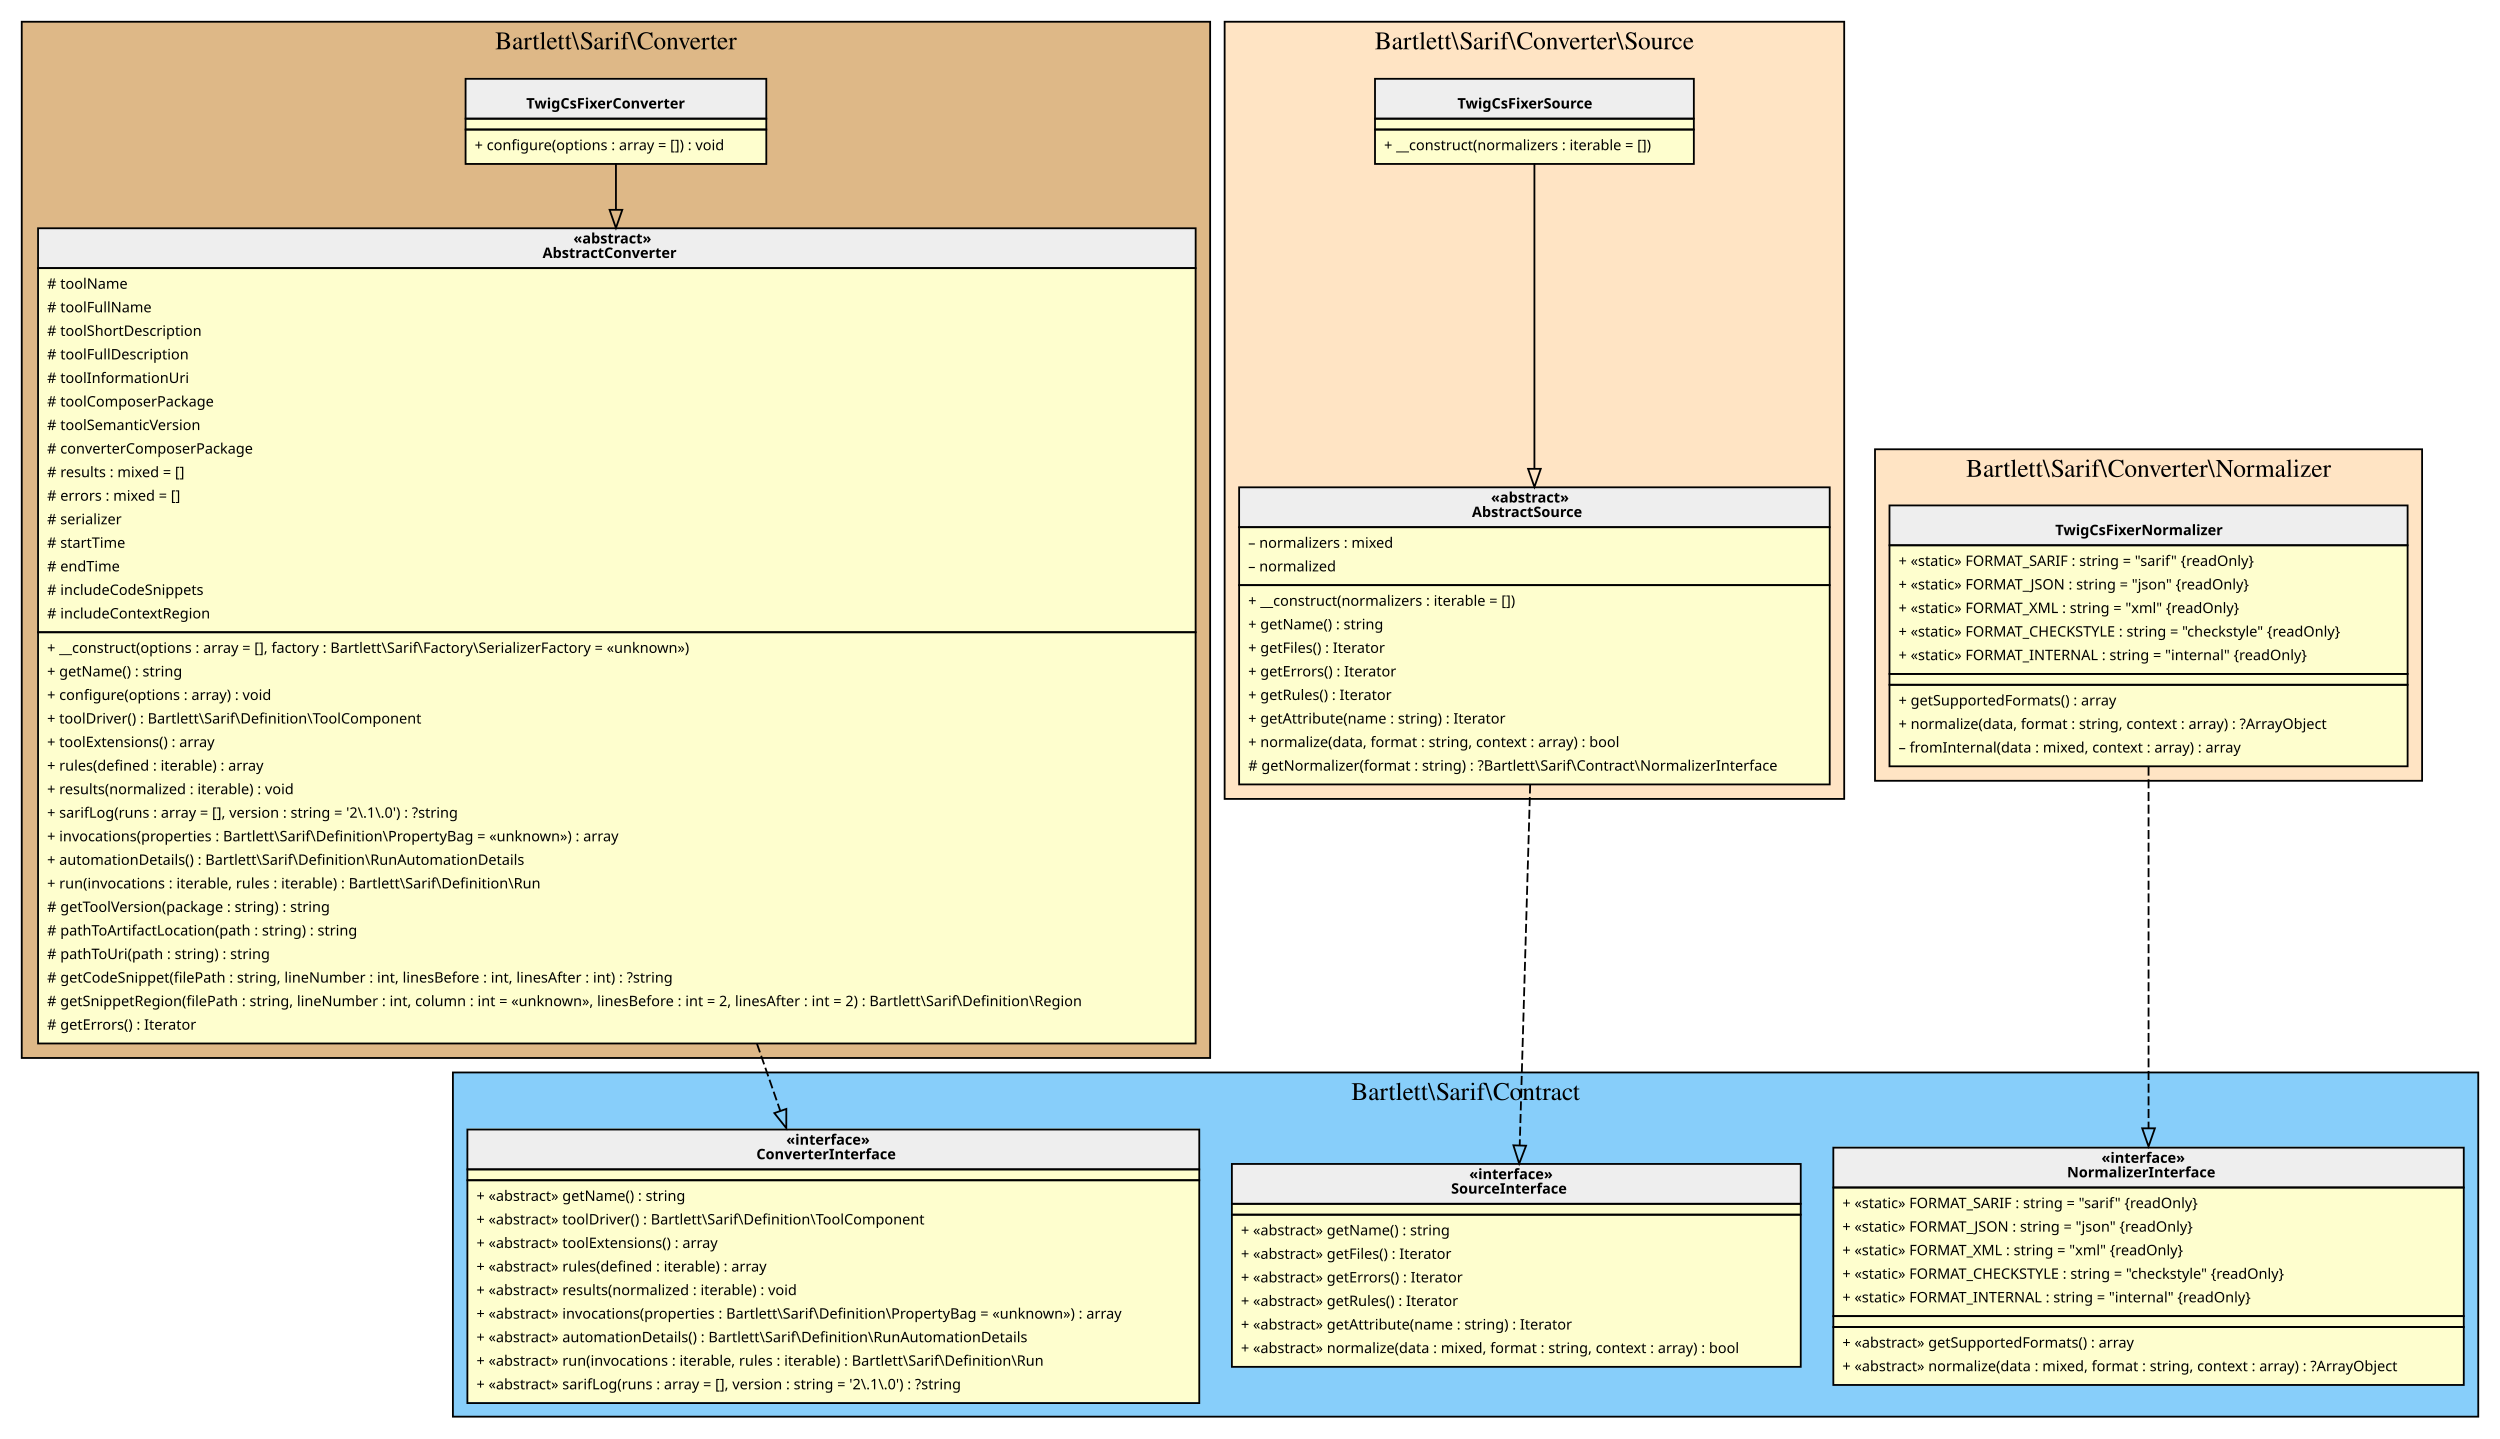
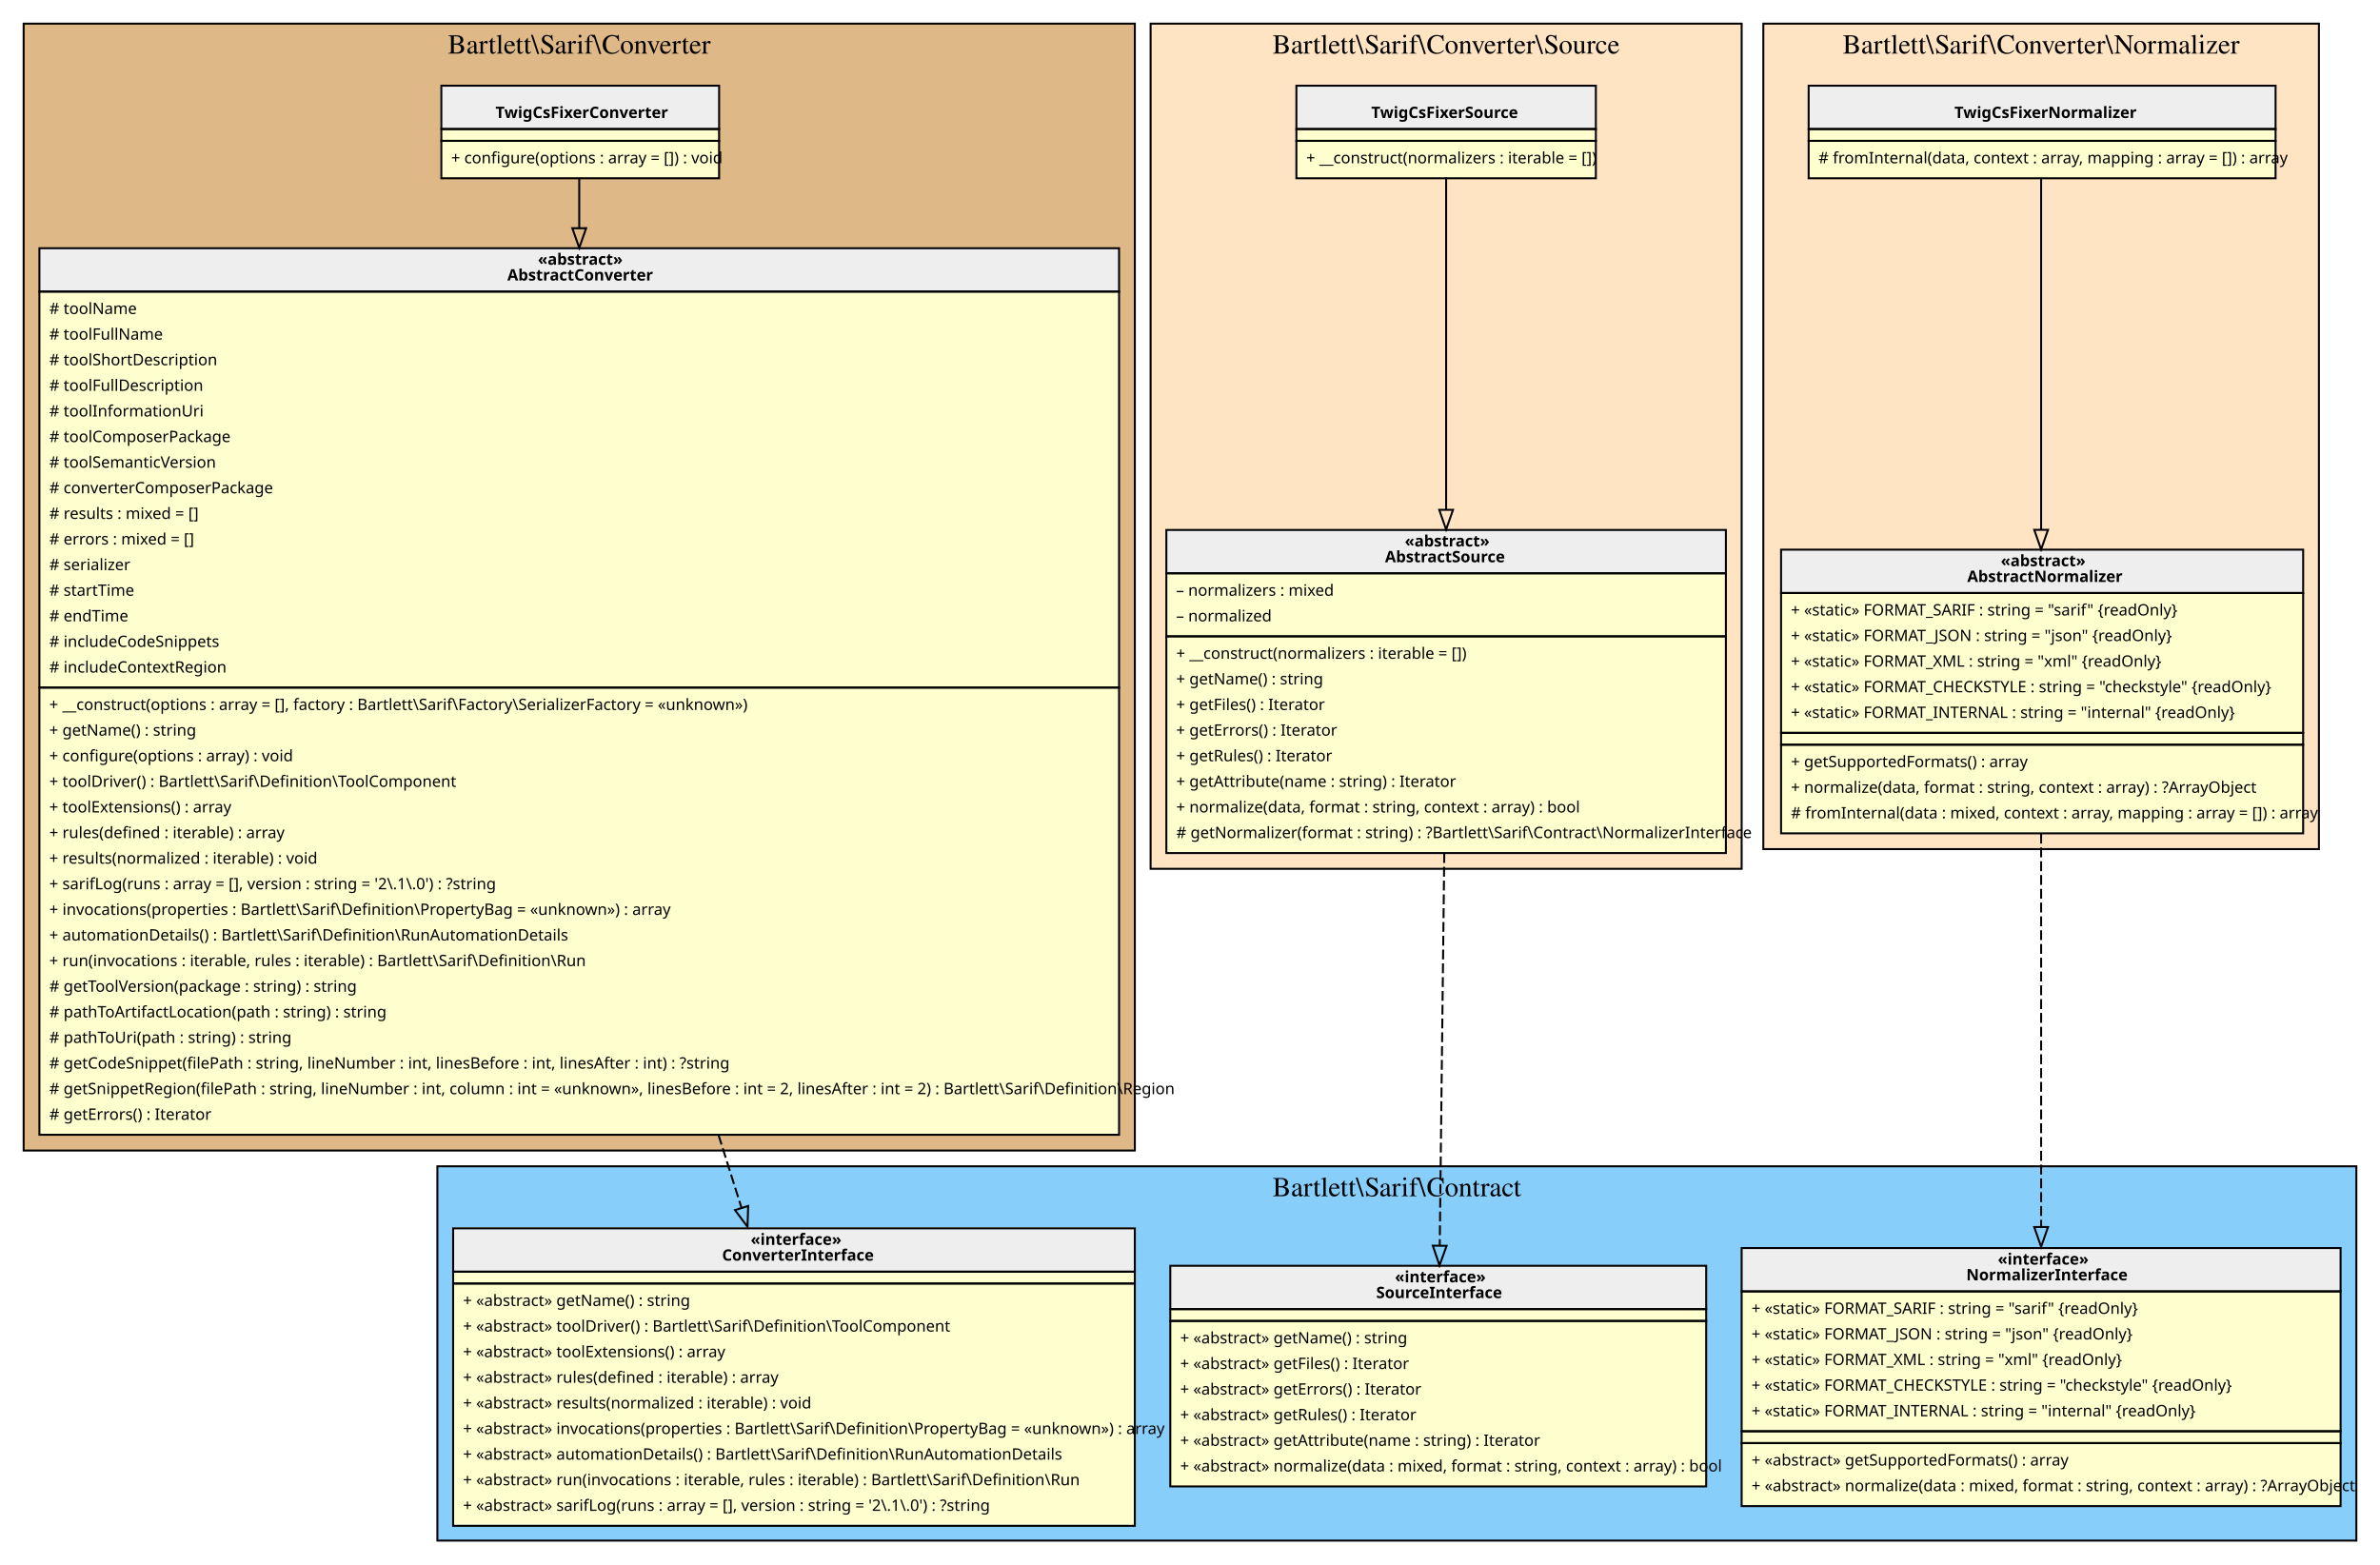
- <svg xmlns="http://www.w3.org/2000/svg" width="1380pt" height="794pt" viewBox="0.00 0.00 1380.00 794.00">
+ <svg xmlns="http://www.w3.org/2000/svg" width="1208pt" height="794pt" viewBox="0.00 0.00 1208.00 794.00">
  <g id="graph0" class="graph" transform="scale(1 1) rotate(0) translate(4 790)">
    <g id="clust1" class="cluster">
-       <polygon fill="BurlyWood" stroke="black" points="8,-206 8,-778 664,-778 664,-206 8,-206" />
-       <text text-anchor="middle" x="336" y="-762.8" font-family="Times,serif" font-size="14.00">Bartlett\Sarif\Converter</text>
+       <polygon fill="BurlyWood" stroke="black" points="8,-206 8,-778 572,-778 572,-206 8,-206" />
+       <text text-anchor="middle" x="290" y="-762.8" font-family="Times,serif" font-size="14.00">Bartlett\Sarif\Converter</text>
    </g>
    <g id="clust2" class="cluster">
-       <polygon fill="LightSkyBlue" stroke="black" points="246,-8 246,-198 1364,-198 1364,-8 246,-8" />
-       <text text-anchor="middle" x="805" y="-182.8" font-family="Times,serif" font-size="14.00">Bartlett\Sarif\Contract</text>
+       <polygon fill="LightSkyBlue" stroke="black" points="218,-8 218,-198 1192,-198 1192,-8 218,-8" />
+       <text text-anchor="middle" x="705" y="-182.8" font-family="Times,serif" font-size="14.00">Bartlett\Sarif\Contract</text>
    </g>
    <g id="clust3" class="cluster">
-       <polygon fill="Bisque" stroke="black" points="672,-349 672,-778 1014,-778 1014,-349 672,-349" />
-       <text text-anchor="middle" x="843" y="-762.8" font-family="Times,serif" font-size="14.00">Bartlett\Sarif\Converter\Source</text>
+       <polygon fill="Bisque" stroke="black" points="580,-349 580,-778 880,-778 880,-349 580,-349" />
+       <text text-anchor="middle" x="730" y="-762.8" font-family="Times,serif" font-size="14.00">Bartlett\Sarif\Converter\Source</text>
    </g>
    <g id="clust4" class="cluster">
-       <polygon fill="Bisque" stroke="black" points="1031,-359 1031,-542 1333,-542 1333,-359 1031,-359" />
-       <text text-anchor="middle" x="1182" y="-526.8" font-family="Times,serif" font-size="14.00">Bartlett\Sarif\Converter\Normalizer</text>
+       <polygon fill="Bisque" stroke="black" points="891,-359 891,-778 1173,-778 1173,-359 891,-359" />
+       <text text-anchor="middle" x="1032" y="-762.8" font-family="Times,serif" font-size="14.00">Bartlett\Sarif\Converter\Normalizer</text>
    </g>
    <g id="node1" class="node">
-       <polygon fill="#fefece" stroke="transparent" points="419,-747 253,-747 253,-700 419,-700 419,-747" />
-       <polygon fill="#eeeeee" stroke="transparent" points="253,-724.5 253,-746.5 419,-746.5 419,-724.5 253,-724.5" />
-       <polygon fill="none" stroke="black" points="253,-724.5 253,-746.5 419,-746.5 419,-724.5 253,-724.5" />
-       <text text-anchor="start" x="286.5" y="-730.1" font-family="Verdana" font-weight="bold" font-size="8.00">TwigCsFixerConverter</text>
-       <polygon fill="none" stroke="black" points="253,-718.5 253,-724.5 419,-724.5 419,-718.5 253,-718.5" />
-       <polygon fill="none" stroke="black" points="253,-699.5 253,-718.5 419,-718.5 419,-699.5 253,-699.5" />
-       <text text-anchor="start" x="258" y="-707.1" font-family="Verdana" font-size="8.00">+ configure(options : array = []) : void</text>
+       <polygon fill="#fefece" stroke="transparent" points="360.5,-747 219.5,-747 219.5,-700 360.5,-700 360.5,-747" />
+       <polygon fill="#eeeeee" stroke="transparent" points="220,-724.5 220,-746.5 361,-746.5 361,-724.5 220,-724.5" />
+       <polygon fill="none" stroke="black" points="220,-724.5 220,-746.5 361,-746.5 361,-724.5 220,-724.5" />
+       <text text-anchor="start" x="247.5" y="-730.1" font-family="Verdana" font-weight="bold" font-size="8.00">TwigCsFixerConverter</text>
+       <polygon fill="none" stroke="black" points="220,-718.5 220,-724.5 361,-724.5 361,-718.5 220,-718.5" />
+       <polygon fill="none" stroke="black" points="220,-699.5 220,-718.5 361,-718.5 361,-699.5 220,-699.5" />
+       <text text-anchor="start" x="225" y="-707.1" font-family="Verdana" font-size="8.00">+ configure(options : array = []) : void</text>
    </g>
    <g id="node2" class="node">
-       <polygon fill="#fefece" stroke="transparent" points="655.5,-664 16.5,-664 16.5,-214 655.5,-214 655.5,-664" />
-       <polygon fill="#eeeeee" stroke="transparent" points="17,-642 17,-664 656,-664 656,-642 17,-642" />
-       <polygon fill="none" stroke="black" points="17,-642 17,-664 656,-664 656,-642 17,-642" />
-       <text text-anchor="start" x="312.5" y="-655.6" font-family="Verdana" font-weight="bold" font-size="8.00">«abstract»</text>
-       <text text-anchor="start" x="295.5" y="-647.6" font-family="Verdana" font-weight="bold" font-size="8.00">AbstractConverter</text>
-       <polygon fill="none" stroke="black" points="17,-441 17,-642 656,-642 656,-441 17,-441" />
-       <text text-anchor="start" x="22" y="-630.6" font-family="Verdana" font-size="8.00"># toolName</text>
-       <text text-anchor="start" x="22" y="-617.6" font-family="Verdana" font-size="8.00"># toolFullName</text>
-       <text text-anchor="start" x="22" y="-604.6" font-family="Verdana" font-size="8.00"># toolShortDescription</text>
-       <text text-anchor="start" x="22" y="-591.6" font-family="Verdana" font-size="8.00"># toolFullDescription</text>
-       <text text-anchor="start" x="22" y="-578.6" font-family="Verdana" font-size="8.00"># toolInformationUri</text>
-       <text text-anchor="start" x="22" y="-565.6" font-family="Verdana" font-size="8.00"># toolComposerPackage</text>
-       <text text-anchor="start" x="22" y="-552.6" font-family="Verdana" font-size="8.00"># toolSemanticVersion</text>
-       <text text-anchor="start" x="22" y="-539.6" font-family="Verdana" font-size="8.00"># converterComposerPackage</text>
-       <text text-anchor="start" x="22" y="-526.6" font-family="Verdana" font-size="8.00"># results : mixed = []</text>
-       <text text-anchor="start" x="22" y="-513.6" font-family="Verdana" font-size="8.00"># errors : mixed = []</text>
-       <text text-anchor="start" x="22" y="-500.6" font-family="Verdana" font-size="8.00"># serializer</text>
-       <text text-anchor="start" x="22" y="-487.6" font-family="Verdana" font-size="8.00"># startTime</text>
-       <text text-anchor="start" x="22" y="-474.6" font-family="Verdana" font-size="8.00"># endTime</text>
-       <text text-anchor="start" x="22" y="-461.6" font-family="Verdana" font-size="8.00"># includeCodeSnippets</text>
-       <text text-anchor="start" x="22" y="-448.6" font-family="Verdana" font-size="8.00"># includeContextRegion</text>
-       <polygon fill="none" stroke="black" points="17,-214 17,-441 656,-441 656,-214 17,-214" />
-       <text text-anchor="start" x="22" y="-429.6" font-family="Verdana" font-size="8.00">+ __construct(options : array = [], factory : Bartlett\Sarif\Factory\SerializerFactory = «unknown»)</text>
-       <text text-anchor="start" x="22" y="-416.6" font-family="Verdana" font-size="8.00">+ getName() : string</text>
-       <text text-anchor="start" x="22" y="-403.6" font-family="Verdana" font-size="8.00">+ configure(options : array) : void</text>
-       <text text-anchor="start" x="22" y="-390.6" font-family="Verdana" font-size="8.00">+ toolDriver() : Bartlett\Sarif\Definition\ToolComponent</text>
-       <text text-anchor="start" x="22" y="-377.6" font-family="Verdana" font-size="8.00">+ toolExtensions() : array</text>
-       <text text-anchor="start" x="22" y="-364.6" font-family="Verdana" font-size="8.00">+ rules(defined : iterable) : array</text>
-       <text text-anchor="start" x="22" y="-351.6" font-family="Verdana" font-size="8.00">+ results(normalized : iterable) : void</text>
-       <text text-anchor="start" x="22" y="-338.6" font-family="Verdana" font-size="8.00">+ sarifLog(runs : array = [], version : string = '2\.1\.0') : ?string</text>
-       <text text-anchor="start" x="22" y="-325.6" font-family="Verdana" font-size="8.00">+ invocations(properties : Bartlett\Sarif\Definition\PropertyBag = «unknown») : array</text>
-       <text text-anchor="start" x="22" y="-312.6" font-family="Verdana" font-size="8.00">+ automationDetails() : Bartlett\Sarif\Definition\RunAutomationDetails</text>
-       <text text-anchor="start" x="22" y="-299.6" font-family="Verdana" font-size="8.00">+ run(invocations : iterable, rules : iterable) : Bartlett\Sarif\Definition\Run</text>
-       <text text-anchor="start" x="22" y="-286.6" font-family="Verdana" font-size="8.00"># getToolVersion(package : string) : string</text>
-       <text text-anchor="start" x="22" y="-273.6" font-family="Verdana" font-size="8.00"># pathToArtifactLocation(path : string) : string</text>
-       <text text-anchor="start" x="22" y="-260.6" font-family="Verdana" font-size="8.00"># pathToUri(path : string) : string</text>
-       <text text-anchor="start" x="22" y="-247.6" font-family="Verdana" font-size="8.00"># getCodeSnippet(filePath : string, lineNumber : int, linesBefore : int, linesAfter : int) : ?string</text>
-       <text text-anchor="start" x="22" y="-234.6" font-family="Verdana" font-size="8.00"># getSnippetRegion(filePath : string, lineNumber : int, column : int = «unknown», linesBefore : int = 2, linesAfter : int = 2) : Bartlett\Sarif\Definition\Region</text>
-       <text text-anchor="start" x="22" y="-221.6" font-family="Verdana" font-size="8.00"># getErrors() : Iterator</text>
+       <polygon fill="#fefece" stroke="transparent" points="564,-664 16,-664 16,-214 564,-214 564,-664" />
+       <polygon fill="#eeeeee" stroke="transparent" points="16,-642 16,-664 564,-664 564,-642 16,-642" />
+       <polygon fill="none" stroke="black" points="16,-642 16,-664 564,-664 564,-642 16,-642" />
+       <text text-anchor="start" x="269" y="-655.6" font-family="Verdana" font-weight="bold" font-size="8.00">«abstract»</text>
+       <text text-anchor="start" x="253.5" y="-647.6" font-family="Verdana" font-weight="bold" font-size="8.00">AbstractConverter</text>
+       <polygon fill="none" stroke="black" points="16,-441 16,-642 564,-642 564,-441 16,-441" />
+       <text text-anchor="start" x="21" y="-630.6" font-family="Verdana" font-size="8.00"># toolName</text>
+       <text text-anchor="start" x="21" y="-617.6" font-family="Verdana" font-size="8.00"># toolFullName</text>
+       <text text-anchor="start" x="21" y="-604.6" font-family="Verdana" font-size="8.00"># toolShortDescription</text>
+       <text text-anchor="start" x="21" y="-591.6" font-family="Verdana" font-size="8.00"># toolFullDescription</text>
+       <text text-anchor="start" x="21" y="-578.6" font-family="Verdana" font-size="8.00"># toolInformationUri</text>
+       <text text-anchor="start" x="21" y="-565.6" font-family="Verdana" font-size="8.00"># toolComposerPackage</text>
+       <text text-anchor="start" x="21" y="-552.6" font-family="Verdana" font-size="8.00"># toolSemanticVersion</text>
+       <text text-anchor="start" x="21" y="-539.6" font-family="Verdana" font-size="8.00"># converterComposerPackage</text>
+       <text text-anchor="start" x="21" y="-526.6" font-family="Verdana" font-size="8.00"># results : mixed = []</text>
+       <text text-anchor="start" x="21" y="-513.6" font-family="Verdana" font-size="8.00"># errors : mixed = []</text>
+       <text text-anchor="start" x="21" y="-500.6" font-family="Verdana" font-size="8.00"># serializer</text>
+       <text text-anchor="start" x="21" y="-487.6" font-family="Verdana" font-size="8.00"># startTime</text>
+       <text text-anchor="start" x="21" y="-474.6" font-family="Verdana" font-size="8.00"># endTime</text>
+       <text text-anchor="start" x="21" y="-461.6" font-family="Verdana" font-size="8.00"># includeCodeSnippets</text>
+       <text text-anchor="start" x="21" y="-448.6" font-family="Verdana" font-size="8.00"># includeContextRegion</text>
+       <polygon fill="none" stroke="black" points="16,-214 16,-441 564,-441 564,-214 16,-214" />
+       <text text-anchor="start" x="21" y="-429.6" font-family="Verdana" font-size="8.00">+ __construct(options : array = [], factory : Bartlett\Sarif\Factory\SerializerFactory = «unknown»)</text>
+       <text text-anchor="start" x="21" y="-416.6" font-family="Verdana" font-size="8.00">+ getName() : string</text>
+       <text text-anchor="start" x="21" y="-403.6" font-family="Verdana" font-size="8.00">+ configure(options : array) : void</text>
+       <text text-anchor="start" x="21" y="-390.6" font-family="Verdana" font-size="8.00">+ toolDriver() : Bartlett\Sarif\Definition\ToolComponent</text>
+       <text text-anchor="start" x="21" y="-377.6" font-family="Verdana" font-size="8.00">+ toolExtensions() : array</text>
+       <text text-anchor="start" x="21" y="-364.6" font-family="Verdana" font-size="8.00">+ rules(defined : iterable) : array</text>
+       <text text-anchor="start" x="21" y="-351.6" font-family="Verdana" font-size="8.00">+ results(normalized : iterable) : void</text>
+       <text text-anchor="start" x="21" y="-338.6" font-family="Verdana" font-size="8.00">+ sarifLog(runs : array = [], version : string = '2\.1\.0') : ?string</text>
+       <text text-anchor="start" x="21" y="-325.6" font-family="Verdana" font-size="8.00">+ invocations(properties : Bartlett\Sarif\Definition\PropertyBag = «unknown») : array</text>
+       <text text-anchor="start" x="21" y="-312.6" font-family="Verdana" font-size="8.00">+ automationDetails() : Bartlett\Sarif\Definition\RunAutomationDetails</text>
+       <text text-anchor="start" x="21" y="-299.6" font-family="Verdana" font-size="8.00">+ run(invocations : iterable, rules : iterable) : Bartlett\Sarif\Definition\Run</text>
+       <text text-anchor="start" x="21" y="-286.6" font-family="Verdana" font-size="8.00"># getToolVersion(package : string) : string</text>
+       <text text-anchor="start" x="21" y="-273.6" font-family="Verdana" font-size="8.00"># pathToArtifactLocation(path : string) : string</text>
+       <text text-anchor="start" x="21" y="-260.6" font-family="Verdana" font-size="8.00"># pathToUri(path : string) : string</text>
+       <text text-anchor="start" x="21" y="-247.6" font-family="Verdana" font-size="8.00"># getCodeSnippet(filePath : string, lineNumber : int, linesBefore : int, linesAfter : int) : ?string</text>
+       <text text-anchor="start" x="21" y="-234.6" font-family="Verdana" font-size="8.00"># getSnippetRegion(filePath : string, lineNumber : int, column : int = «unknown», linesBefore : int = 2, linesAfter : int = 2) : Bartlett\Sarif\Definition\Region</text>
+       <text text-anchor="start" x="21" y="-221.6" font-family="Verdana" font-size="8.00"># getErrors() : Iterator</text>
    </g>
    <g id="edge2" class="edge">
-       <path fill="none" stroke="black" d="M336,-699.86C336,-692.64 336,-683.97 336,-674.23" />
-       <polygon fill="none" stroke="black" points="339.5,-674.16 336,-664.16 332.5,-674.16 339.5,-674.16" />
+       <path fill="none" stroke="black" d="M290,-699.86C290,-692.64 290,-683.97 290,-674.23" />
+       <polygon fill="none" stroke="black" points="293.5,-674.16 290,-664.16 286.5,-674.16 293.5,-674.16" />
    </g>
    <g id="node3" class="node">
-       <polygon fill="#fefece" stroke="transparent" points="658,-167 254,-167 254,-16 658,-16 658,-167" />
-       <polygon fill="#eeeeee" stroke="transparent" points="254,-144.5 254,-166.5 658,-166.5 658,-144.5 254,-144.5" />
-       <polygon fill="none" stroke="black" points="254,-144.5 254,-166.5 658,-166.5 658,-144.5 254,-144.5" />
-       <text text-anchor="start" x="430" y="-158.1" font-family="Verdana" font-weight="bold" font-size="8.00">«interface»</text>
-       <text text-anchor="start" x="413.5" y="-150.1" font-family="Verdana" font-weight="bold" font-size="8.00">ConverterInterface</text>
-       <polygon fill="none" stroke="black" points="254,-138.5 254,-144.5 658,-144.5 658,-138.5 254,-138.5" />
-       <polygon fill="none" stroke="black" points="254,-15.5 254,-138.5 658,-138.5 658,-15.5 254,-15.5" />
-       <text text-anchor="start" x="259" y="-127.1" font-family="Verdana" font-size="8.00">+ «abstract» getName() : string</text>
-       <text text-anchor="start" x="259" y="-114.1" font-family="Verdana" font-size="8.00">+ «abstract» toolDriver() : Bartlett\Sarif\Definition\ToolComponent</text>
-       <text text-anchor="start" x="259" y="-101.1" font-family="Verdana" font-size="8.00">+ «abstract» toolExtensions() : array</text>
-       <text text-anchor="start" x="259" y="-88.1" font-family="Verdana" font-size="8.00">+ «abstract» rules(defined : iterable) : array</text>
-       <text text-anchor="start" x="259" y="-75.1" font-family="Verdana" font-size="8.00">+ «abstract» results(normalized : iterable) : void</text>
-       <text text-anchor="start" x="259" y="-62.1" font-family="Verdana" font-size="8.00">+ «abstract» invocations(properties : Bartlett\Sarif\Definition\PropertyBag = «unknown») : array</text>
-       <text text-anchor="start" x="259" y="-49.1" font-family="Verdana" font-size="8.00">+ «abstract» automationDetails() : Bartlett\Sarif\Definition\RunAutomationDetails</text>
-       <text text-anchor="start" x="259" y="-36.1" font-family="Verdana" font-size="8.00">+ «abstract» run(invocations : iterable, rules : iterable) : Bartlett\Sarif\Definition\Run</text>
-       <text text-anchor="start" x="259" y="-23.1" font-family="Verdana" font-size="8.00">+ «abstract» sarifLog(runs : array = [], version : string = '2\.1\.0') : ?string</text>
+       <polygon fill="#fefece" stroke="transparent" points="572,-167 226,-167 226,-16 572,-16 572,-167" />
+       <polygon fill="#eeeeee" stroke="transparent" points="226,-144.5 226,-166.5 572,-166.5 572,-144.5 226,-144.5" />
+       <polygon fill="none" stroke="black" points="226,-144.5 226,-166.5 572,-166.5 572,-144.5 226,-144.5" />
+       <text text-anchor="start" x="377" y="-158.1" font-family="Verdana" font-weight="bold" font-size="8.00">«interface»</text>
+       <text text-anchor="start" x="362.5" y="-150.1" font-family="Verdana" font-weight="bold" font-size="8.00">ConverterInterface</text>
+       <polygon fill="none" stroke="black" points="226,-138.5 226,-144.5 572,-144.5 572,-138.5 226,-138.5" />
+       <polygon fill="none" stroke="black" points="226,-15.5 226,-138.5 572,-138.5 572,-15.5 226,-15.5" />
+       <text text-anchor="start" x="231" y="-127.1" font-family="Verdana" font-size="8.00">+ «abstract» getName() : string</text>
+       <text text-anchor="start" x="231" y="-114.1" font-family="Verdana" font-size="8.00">+ «abstract» toolDriver() : Bartlett\Sarif\Definition\ToolComponent</text>
+       <text text-anchor="start" x="231" y="-101.1" font-family="Verdana" font-size="8.00">+ «abstract» toolExtensions() : array</text>
+       <text text-anchor="start" x="231" y="-88.1" font-family="Verdana" font-size="8.00">+ «abstract» rules(defined : iterable) : array</text>
+       <text text-anchor="start" x="231" y="-75.1" font-family="Verdana" font-size="8.00">+ «abstract» results(normalized : iterable) : void</text>
+       <text text-anchor="start" x="231" y="-62.1" font-family="Verdana" font-size="8.00">+ «abstract» invocations(properties : Bartlett\Sarif\Definition\PropertyBag = «unknown») : array</text>
+       <text text-anchor="start" x="231" y="-49.1" font-family="Verdana" font-size="8.00">+ «abstract» automationDetails() : Bartlett\Sarif\Definition\RunAutomationDetails</text>
+       <text text-anchor="start" x="231" y="-36.1" font-family="Verdana" font-size="8.00">+ «abstract» run(invocations : iterable, rules : iterable) : Bartlett\Sarif\Definition\Run</text>
+       <text text-anchor="start" x="231" y="-23.1" font-family="Verdana" font-size="8.00">+ «abstract» sarifLog(runs : array = [], version : string = '2\.1\.0') : ?string</text>
    </g>
    <g id="edge1" class="edge">
-       <path fill="none" stroke="black" stroke-dasharray="5,2" d="M413.86,-213.82C418.32,-200.99 422.63,-188.58 426.68,-176.9" />
-       <polygon fill="none" stroke="black" points="430.05,-177.87 430.03,-167.28 423.44,-175.57 430.05,-177.87" />
+       <path fill="none" stroke="black" stroke-dasharray="5,2" d="M360.72,-213.82C364.77,-200.99 368.69,-188.58 372.37,-176.9" />
+       <polygon fill="none" stroke="black" points="375.74,-177.87 375.41,-167.28 369.06,-175.76 375.74,-177.87" />
    </g>
    <g id="node4" class="node">
-       <polygon fill="#fefece" stroke="transparent" points="990,-147.5 676,-147.5 676,-35.5 990,-35.5 990,-147.5" />
-       <polygon fill="#eeeeee" stroke="transparent" points="676,-125.5 676,-147.5 990,-147.5 990,-125.5 676,-125.5" />
-       <polygon fill="none" stroke="black" points="676,-125.5 676,-147.5 990,-147.5 990,-125.5 676,-125.5" />
-       <text text-anchor="start" x="807" y="-139.1" font-family="Verdana" font-weight="bold" font-size="8.00">«interface»</text>
-       <text text-anchor="start" x="797" y="-131.1" font-family="Verdana" font-weight="bold" font-size="8.00">SourceInterface</text>
-       <polygon fill="none" stroke="black" points="676,-119.5 676,-125.5 990,-125.5 990,-119.5 676,-119.5" />
-       <polygon fill="none" stroke="black" points="676,-35.5 676,-119.5 990,-119.5 990,-35.5 676,-35.5" />
-       <text text-anchor="start" x="681" y="-108.1" font-family="Verdana" font-size="8.00">+ «abstract» getName() : string</text>
-       <text text-anchor="start" x="681" y="-95.1" font-family="Verdana" font-size="8.00">+ «abstract» getFiles() : Iterator</text>
-       <text text-anchor="start" x="681" y="-82.1" font-family="Verdana" font-size="8.00">+ «abstract» getErrors() : Iterator</text>
-       <text text-anchor="start" x="681" y="-69.1" font-family="Verdana" font-size="8.00">+ «abstract» getRules() : Iterator</text>
-       <text text-anchor="start" x="681" y="-56.1" font-family="Verdana" font-size="8.00">+ «abstract» getAttribute(name : string) : Iterator</text>
-       <text text-anchor="start" x="681" y="-43.1" font-family="Verdana" font-size="8.00">+ «abstract» normalize(data : mixed, format : string, context : array) : bool</text>
+       <polygon fill="#fefece" stroke="transparent" points="862,-147.5 590,-147.5 590,-35.5 862,-35.5 862,-147.5" />
+       <polygon fill="#eeeeee" stroke="transparent" points="590,-125.5 590,-147.5 862,-147.5 862,-125.5 590,-125.5" />
+       <polygon fill="none" stroke="black" points="590,-125.5 590,-147.5 862,-147.5 862,-125.5 590,-125.5" />
+       <text text-anchor="start" x="704" y="-139.1" font-family="Verdana" font-weight="bold" font-size="8.00">«interface»</text>
+       <text text-anchor="start" x="694.5" y="-131.1" font-family="Verdana" font-weight="bold" font-size="8.00">SourceInterface</text>
+       <polygon fill="none" stroke="black" points="590,-119.5 590,-125.5 862,-125.5 862,-119.5 590,-119.5" />
+       <polygon fill="none" stroke="black" points="590,-35.5 590,-119.5 862,-119.5 862,-35.5 590,-35.5" />
+       <text text-anchor="start" x="595" y="-108.1" font-family="Verdana" font-size="8.00">+ «abstract» getName() : string</text>
+       <text text-anchor="start" x="595" y="-95.1" font-family="Verdana" font-size="8.00">+ «abstract» getFiles() : Iterator</text>
+       <text text-anchor="start" x="595" y="-82.1" font-family="Verdana" font-size="8.00">+ «abstract» getErrors() : Iterator</text>
+       <text text-anchor="start" x="595" y="-69.1" font-family="Verdana" font-size="8.00">+ «abstract» getRules() : Iterator</text>
+       <text text-anchor="start" x="595" y="-56.1" font-family="Verdana" font-size="8.00">+ «abstract» getAttribute(name : string) : Iterator</text>
+       <text text-anchor="start" x="595" y="-43.1" font-family="Verdana" font-size="8.00">+ «abstract» normalize(data : mixed, format : string, context : array) : bool</text>
    </g>
    <g id="node5" class="node">
-       <polygon fill="#fefece" stroke="transparent" points="1356,-157 1008,-157 1008,-26 1356,-26 1356,-157" />
-       <polygon fill="#eeeeee" stroke="transparent" points="1008,-134.5 1008,-156.5 1356,-156.5 1356,-134.5 1008,-134.5" />
-       <polygon fill="none" stroke="black" points="1008,-134.5 1008,-156.5 1356,-156.5 1356,-134.5 1008,-134.5" />
-       <text text-anchor="start" x="1156" y="-148.1" font-family="Verdana" font-weight="bold" font-size="8.00">«interface»</text>
-       <text text-anchor="start" x="1137" y="-140.1" font-family="Verdana" font-weight="bold" font-size="8.00">NormalizerInterface</text>
-       <polygon fill="none" stroke="black" points="1008,-63.5 1008,-134.5 1356,-134.5 1356,-63.5 1008,-63.5" />
-       <text text-anchor="start" x="1013" y="-123.1" font-family="Verdana" font-size="8.00">+ «static» FORMAT_SARIF : string = "sarif" {readOnly}</text>
-       <text text-anchor="start" x="1013" y="-110.1" font-family="Verdana" font-size="8.00">+ «static» FORMAT_JSON : string = "json" {readOnly}</text>
-       <text text-anchor="start" x="1013" y="-97.1" font-family="Verdana" font-size="8.00">+ «static» FORMAT_XML : string = "xml" {readOnly}</text>
-       <text text-anchor="start" x="1013" y="-84.1" font-family="Verdana" font-size="8.00">+ «static» FORMAT_CHECKSTYLE : string = "checkstyle" {readOnly}</text>
-       <text text-anchor="start" x="1013" y="-71.1" font-family="Verdana" font-size="8.00">+ «static» FORMAT_INTERNAL : string = "internal" {readOnly}</text>
-       <polygon fill="none" stroke="black" points="1008,-57.5 1008,-63.5 1356,-63.5 1356,-57.5 1008,-57.5" />
-       <polygon fill="none" stroke="black" points="1008,-25.5 1008,-57.5 1356,-57.5 1356,-25.5 1008,-25.5" />
-       <text text-anchor="start" x="1013" y="-46.1" font-family="Verdana" font-size="8.00">+ «abstract» getSupportedFormats() : array</text>
-       <text text-anchor="start" x="1013" y="-33.1" font-family="Verdana" font-size="8.00">+ «abstract» normalize(data : mixed, format : string, context : array) : ?ArrayObject</text>
+       <polygon fill="#fefece" stroke="transparent" points="1184,-157 880,-157 880,-26 1184,-26 1184,-157" />
+       <polygon fill="#eeeeee" stroke="transparent" points="880,-134.5 880,-156.5 1184,-156.5 1184,-134.5 880,-134.5" />
+       <polygon fill="none" stroke="black" points="880,-134.5 880,-156.5 1184,-156.5 1184,-134.5 880,-134.5" />
+       <text text-anchor="start" x="1010" y="-148.1" font-family="Verdana" font-weight="bold" font-size="8.00">«interface»</text>
+       <text text-anchor="start" x="994" y="-140.1" font-family="Verdana" font-weight="bold" font-size="8.00">NormalizerInterface</text>
+       <polygon fill="none" stroke="black" points="880,-63.5 880,-134.5 1184,-134.5 1184,-63.5 880,-63.5" />
+       <text text-anchor="start" x="885" y="-123.1" font-family="Verdana" font-size="8.00">+ «static» FORMAT_SARIF : string = "sarif" {readOnly}</text>
+       <text text-anchor="start" x="885" y="-110.1" font-family="Verdana" font-size="8.00">+ «static» FORMAT_JSON : string = "json" {readOnly}</text>
+       <text text-anchor="start" x="885" y="-97.1" font-family="Verdana" font-size="8.00">+ «static» FORMAT_XML : string = "xml" {readOnly}</text>
+       <text text-anchor="start" x="885" y="-84.1" font-family="Verdana" font-size="8.00">+ «static» FORMAT_CHECKSTYLE : string = "checkstyle" {readOnly}</text>
+       <text text-anchor="start" x="885" y="-71.1" font-family="Verdana" font-size="8.00">+ «static» FORMAT_INTERNAL : string = "internal" {readOnly}</text>
+       <polygon fill="none" stroke="black" points="880,-57.5 880,-63.5 1184,-63.5 1184,-57.5 880,-57.5" />
+       <polygon fill="none" stroke="black" points="880,-25.5 880,-57.5 1184,-57.5 1184,-25.5 880,-25.5" />
+       <text text-anchor="start" x="885" y="-46.1" font-family="Verdana" font-size="8.00">+ «abstract» getSupportedFormats() : array</text>
+       <text text-anchor="start" x="885" y="-33.1" font-family="Verdana" font-size="8.00">+ «abstract» normalize(data : mixed, format : string, context : array) : ?ArrayObject</text>
    </g>
    <g id="node6" class="node">
-       <polygon fill="#fefece" stroke="transparent" points="931,-747 755,-747 755,-700 931,-700 931,-747" />
-       <polygon fill="#eeeeee" stroke="transparent" points="755,-724.5 755,-746.5 931,-746.5 931,-724.5 755,-724.5" />
-       <polygon fill="none" stroke="black" points="755,-724.5 755,-746.5 931,-746.5 931,-724.5 755,-724.5" />
-       <text text-anchor="start" x="800.5" y="-730.1" font-family="Verdana" font-weight="bold" font-size="8.00">TwigCsFixerSource</text>
-       <polygon fill="none" stroke="black" points="755,-718.5 755,-724.5 931,-724.5 931,-718.5 755,-718.5" />
-       <polygon fill="none" stroke="black" points="755,-699.5 755,-718.5 931,-718.5 931,-699.5 755,-699.5" />
-       <text text-anchor="start" x="760" y="-707.1" font-family="Verdana" font-size="8.00">+ __construct(normalizers : iterable = [])</text>
+       <polygon fill="#fefece" stroke="transparent" points="806,-747 654,-747 654,-700 806,-700 806,-747" />
+       <polygon fill="#eeeeee" stroke="transparent" points="654,-724.5 654,-746.5 806,-746.5 806,-724.5 654,-724.5" />
+       <polygon fill="none" stroke="black" points="654,-724.5 654,-746.5 806,-746.5 806,-724.5 654,-724.5" />
+       <text text-anchor="start" x="692" y="-730.1" font-family="Verdana" font-weight="bold" font-size="8.00">TwigCsFixerSource</text>
+       <polygon fill="none" stroke="black" points="654,-718.5 654,-724.5 806,-724.5 806,-718.5 654,-718.5" />
+       <polygon fill="none" stroke="black" points="654,-699.5 654,-718.5 806,-718.5 806,-699.5 654,-699.5" />
+       <text text-anchor="start" x="659" y="-707.1" font-family="Verdana" font-size="8.00">+ __construct(normalizers : iterable = [])</text>
    </g>
    <g id="node7" class="node">
-       <polygon fill="#fefece" stroke="transparent" points="1006,-521 680,-521 680,-357 1006,-357 1006,-521" />
-       <polygon fill="#eeeeee" stroke="transparent" points="680,-499 680,-521 1006,-521 1006,-499 680,-499" />
-       <polygon fill="none" stroke="black" points="680,-499 680,-521 1006,-521 1006,-499 680,-499" />
-       <text text-anchor="start" x="819" y="-512.6" font-family="Verdana" font-weight="bold" font-size="8.00">«abstract»</text>
-       <text text-anchor="start" x="808.5" y="-504.6" font-family="Verdana" font-weight="bold" font-size="8.00">AbstractSource</text>
-       <polygon fill="none" stroke="black" points="680,-467 680,-499 1006,-499 1006,-467 680,-467" />
-       <text text-anchor="start" x="685" y="-487.6" font-family="Verdana" font-size="8.00">– normalizers : mixed</text>
-       <text text-anchor="start" x="685" y="-474.6" font-family="Verdana" font-size="8.00">– normalized</text>
-       <polygon fill="none" stroke="black" points="680,-357 680,-467 1006,-467 1006,-357 680,-357" />
-       <text text-anchor="start" x="685" y="-455.6" font-family="Verdana" font-size="8.00">+ __construct(normalizers : iterable = [])</text>
-       <text text-anchor="start" x="685" y="-442.6" font-family="Verdana" font-size="8.00">+ getName() : string</text>
-       <text text-anchor="start" x="685" y="-429.6" font-family="Verdana" font-size="8.00">+ getFiles() : Iterator</text>
-       <text text-anchor="start" x="685" y="-416.6" font-family="Verdana" font-size="8.00">+ getErrors() : Iterator</text>
-       <text text-anchor="start" x="685" y="-403.6" font-family="Verdana" font-size="8.00">+ getRules() : Iterator</text>
-       <text text-anchor="start" x="685" y="-390.6" font-family="Verdana" font-size="8.00">+ getAttribute(name : string) : Iterator</text>
-       <text text-anchor="start" x="685" y="-377.6" font-family="Verdana" font-size="8.00">+ normalize(data, format : string, context : array) : bool</text>
-       <text text-anchor="start" x="685" y="-364.6" font-family="Verdana" font-size="8.00"># getNormalizer(format : string) : ?Bartlett\Sarif\Contract\NormalizerInterface</text>
+       <polygon fill="#fefece" stroke="transparent" points="872,-521 588,-521 588,-357 872,-357 872,-521" />
+       <polygon fill="#eeeeee" stroke="transparent" points="588,-499 588,-521 872,-521 872,-499 588,-499" />
+       <polygon fill="none" stroke="black" points="588,-499 588,-521 872,-521 872,-499 588,-499" />
+       <text text-anchor="start" x="709" y="-512.6" font-family="Verdana" font-weight="bold" font-size="8.00">«abstract»</text>
+       <text text-anchor="start" x="699" y="-504.6" font-family="Verdana" font-weight="bold" font-size="8.00">AbstractSource</text>
+       <polygon fill="none" stroke="black" points="588,-467 588,-499 872,-499 872,-467 588,-467" />
+       <text text-anchor="start" x="593" y="-487.6" font-family="Verdana" font-size="8.00">– normalizers : mixed</text>
+       <text text-anchor="start" x="593" y="-474.6" font-family="Verdana" font-size="8.00">– normalized</text>
+       <polygon fill="none" stroke="black" points="588,-357 588,-467 872,-467 872,-357 588,-357" />
+       <text text-anchor="start" x="593" y="-455.6" font-family="Verdana" font-size="8.00">+ __construct(normalizers : iterable = [])</text>
+       <text text-anchor="start" x="593" y="-442.6" font-family="Verdana" font-size="8.00">+ getName() : string</text>
+       <text text-anchor="start" x="593" y="-429.6" font-family="Verdana" font-size="8.00">+ getFiles() : Iterator</text>
+       <text text-anchor="start" x="593" y="-416.6" font-family="Verdana" font-size="8.00">+ getErrors() : Iterator</text>
+       <text text-anchor="start" x="593" y="-403.6" font-family="Verdana" font-size="8.00">+ getRules() : Iterator</text>
+       <text text-anchor="start" x="593" y="-390.6" font-family="Verdana" font-size="8.00">+ getAttribute(name : string) : Iterator</text>
+       <text text-anchor="start" x="593" y="-377.6" font-family="Verdana" font-size="8.00">+ normalize(data, format : string, context : array) : bool</text>
+       <text text-anchor="start" x="593" y="-364.6" font-family="Verdana" font-size="8.00"># getNormalizer(format : string) : ?Bartlett\Sarif\Contract\NormalizerInterface</text>
    </g>
    <g id="edge4" class="edge">
-       <path fill="none" stroke="black" d="M843,-699.86C843,-663.66 843,-590.77 843,-531.38" />
-       <polygon fill="none" stroke="black" points="846.5,-531.21 843,-521.21 839.5,-531.21 846.5,-531.21" />
+       <path fill="none" stroke="black" d="M730,-699.86C730,-663.66 730,-590.77 730,-531.38" />
+       <polygon fill="none" stroke="black" points="733.5,-531.21 730,-521.21 726.5,-531.21 733.5,-531.21" />
    </g>
    <g id="edge3" class="edge">
-       <path fill="none" stroke="black" stroke-dasharray="5,2" d="M840.66,-357C838.9,-296.35 836.53,-214.45 834.89,-157.93" />
-       <polygon fill="none" stroke="black" points="838.39,-157.57 834.6,-147.68 831.39,-157.78 838.39,-157.57" />
+       <path fill="none" stroke="black" stroke-dasharray="5,2" d="M729.06,-357C728.36,-296.35 727.41,-214.45 726.76,-157.93" />
+       <polygon fill="none" stroke="black" points="730.25,-157.64 726.64,-147.68 723.25,-157.72 730.25,-157.64" />
    </g>
    <g id="node8" class="node">
-       <polygon fill="#fefece" stroke="transparent" points="1325,-511 1039,-511 1039,-367 1325,-367 1325,-511" />
-       <polygon fill="#eeeeee" stroke="transparent" points="1039,-489 1039,-511 1325,-511 1325,-489 1039,-489" />
-       <polygon fill="none" stroke="black" points="1039,-489 1039,-511 1325,-511 1325,-489 1039,-489" />
-       <text text-anchor="start" x="1130.5" y="-494.6" font-family="Verdana" font-weight="bold" font-size="8.00">TwigCsFixerNormalizer</text>
-       <polygon fill="none" stroke="black" points="1039,-418 1039,-489 1325,-489 1325,-418 1039,-418" />
-       <text text-anchor="start" x="1044" y="-477.6" font-family="Verdana" font-size="8.00">+ «static» FORMAT_SARIF : string = "sarif" {readOnly}</text>
-       <text text-anchor="start" x="1044" y="-464.6" font-family="Verdana" font-size="8.00">+ «static» FORMAT_JSON : string = "json" {readOnly}</text>
-       <text text-anchor="start" x="1044" y="-451.6" font-family="Verdana" font-size="8.00">+ «static» FORMAT_XML : string = "xml" {readOnly}</text>
-       <text text-anchor="start" x="1044" y="-438.6" font-family="Verdana" font-size="8.00">+ «static» FORMAT_CHECKSTYLE : string = "checkstyle" {readOnly}</text>
-       <text text-anchor="start" x="1044" y="-425.6" font-family="Verdana" font-size="8.00">+ «static» FORMAT_INTERNAL : string = "internal" {readOnly}</text>
-       <polygon fill="none" stroke="black" points="1039,-412 1039,-418 1325,-418 1325,-412 1039,-412" />
-       <polygon fill="none" stroke="black" points="1039,-367 1039,-412 1325,-412 1325,-367 1039,-367" />
-       <text text-anchor="start" x="1044" y="-400.6" font-family="Verdana" font-size="8.00">+ getSupportedFormats() : array</text>
-       <text text-anchor="start" x="1044" y="-387.6" font-family="Verdana" font-size="8.00">+ normalize(data, format : string, context : array) : ?ArrayObject</text>
-       <text text-anchor="start" x="1044" y="-374.6" font-family="Verdana" font-size="8.00">– fromInternal(data : mixed, context : array) : array</text>
+       <polygon fill="#fefece" stroke="transparent" points="1150.5,-747 913.5,-747 913.5,-700 1150.5,-700 1150.5,-747" />
+       <polygon fill="#eeeeee" stroke="transparent" points="914,-724.5 914,-746.5 1151,-746.5 1151,-724.5 914,-724.5" />
+       <polygon fill="none" stroke="black" points="914,-724.5 914,-746.5 1151,-746.5 1151,-724.5 914,-724.5" />
+       <text text-anchor="start" x="988" y="-730.1" font-family="Verdana" font-weight="bold" font-size="8.00">TwigCsFixerNormalizer</text>
+       <polygon fill="none" stroke="black" points="914,-718.5 914,-724.5 1151,-724.5 1151,-718.5 914,-718.5" />
+       <polygon fill="none" stroke="black" points="914,-699.5 914,-718.5 1151,-718.5 1151,-699.5 914,-699.5" />
+       <text text-anchor="start" x="919" y="-707.1" font-family="Verdana" font-size="8.00"># fromInternal(data, context : array, mapping : array = []) : array</text>
+     </g>
+     <g id="node9" class="node">
+       <polygon fill="#fefece" stroke="transparent" points="1164.5,-511 899.5,-511 899.5,-367 1164.5,-367 1164.5,-511" />
+       <polygon fill="#eeeeee" stroke="transparent" points="900,-489 900,-511 1165,-511 1165,-489 900,-489" />
+       <polygon fill="none" stroke="black" points="900,-489 900,-511 1165,-511 1165,-489 900,-489" />
+       <text text-anchor="start" x="1011.5" y="-502.6" font-family="Verdana" font-weight="bold" font-size="8.00">«abstract»</text>
+       <text text-anchor="start" x="994.5" y="-494.6" font-family="Verdana" font-weight="bold" font-size="8.00">AbstractNormalizer</text>
+       <polygon fill="none" stroke="black" points="900,-418 900,-489 1165,-489 1165,-418 900,-418" />
+       <text text-anchor="start" x="905" y="-477.6" font-family="Verdana" font-size="8.00">+ «static» FORMAT_SARIF : string = "sarif" {readOnly}</text>
+       <text text-anchor="start" x="905" y="-464.6" font-family="Verdana" font-size="8.00">+ «static» FORMAT_JSON : string = "json" {readOnly}</text>
+       <text text-anchor="start" x="905" y="-451.6" font-family="Verdana" font-size="8.00">+ «static» FORMAT_XML : string = "xml" {readOnly}</text>
+       <text text-anchor="start" x="905" y="-438.6" font-family="Verdana" font-size="8.00">+ «static» FORMAT_CHECKSTYLE : string = "checkstyle" {readOnly}</text>
+       <text text-anchor="start" x="905" y="-425.6" font-family="Verdana" font-size="8.00">+ «static» FORMAT_INTERNAL : string = "internal" {readOnly}</text>
+       <polygon fill="none" stroke="black" points="900,-412 900,-418 1165,-418 1165,-412 900,-412" />
+       <polygon fill="none" stroke="black" points="900,-367 900,-412 1165,-412 1165,-367 900,-367" />
+       <text text-anchor="start" x="905" y="-400.6" font-family="Verdana" font-size="8.00">+ getSupportedFormats() : array</text>
+       <text text-anchor="start" x="905" y="-387.6" font-family="Verdana" font-size="8.00">+ normalize(data, format : string, context : array) : ?ArrayObject</text>
+       <text text-anchor="start" x="905" y="-374.6" font-family="Verdana" font-size="8.00"># fromInternal(data : mixed, context : array, mapping : array = []) : array</text>
+     </g>
+     <g id="edge6" class="edge">
+       <path fill="none" stroke="black" d="M1032,-699.86C1032,-661.54 1032,-582.1 1032,-521.09" />
+       <polygon fill="none" stroke="black" points="1035.5,-521.08 1032,-511.08 1028.5,-521.08 1035.5,-521.08" />
    </g>
    <g id="edge5" class="edge">
-       <path fill="none" stroke="black" stroke-dasharray="5,2" d="M1182,-366.83C1182,-308.57 1182,-226.4 1182,-167.2" />
-       <polygon fill="none" stroke="black" points="1185.5,-167.16 1182,-157.16 1178.5,-167.16 1185.5,-167.16" />
+       <path fill="none" stroke="black" stroke-dasharray="5,2" d="M1032,-366.83C1032,-308.57 1032,-226.4 1032,-167.2" />
+       <polygon fill="none" stroke="black" points="1035.5,-167.16 1032,-157.16 1028.5,-167.16 1035.5,-167.16" />
    </g>
  </g>
</svg>
